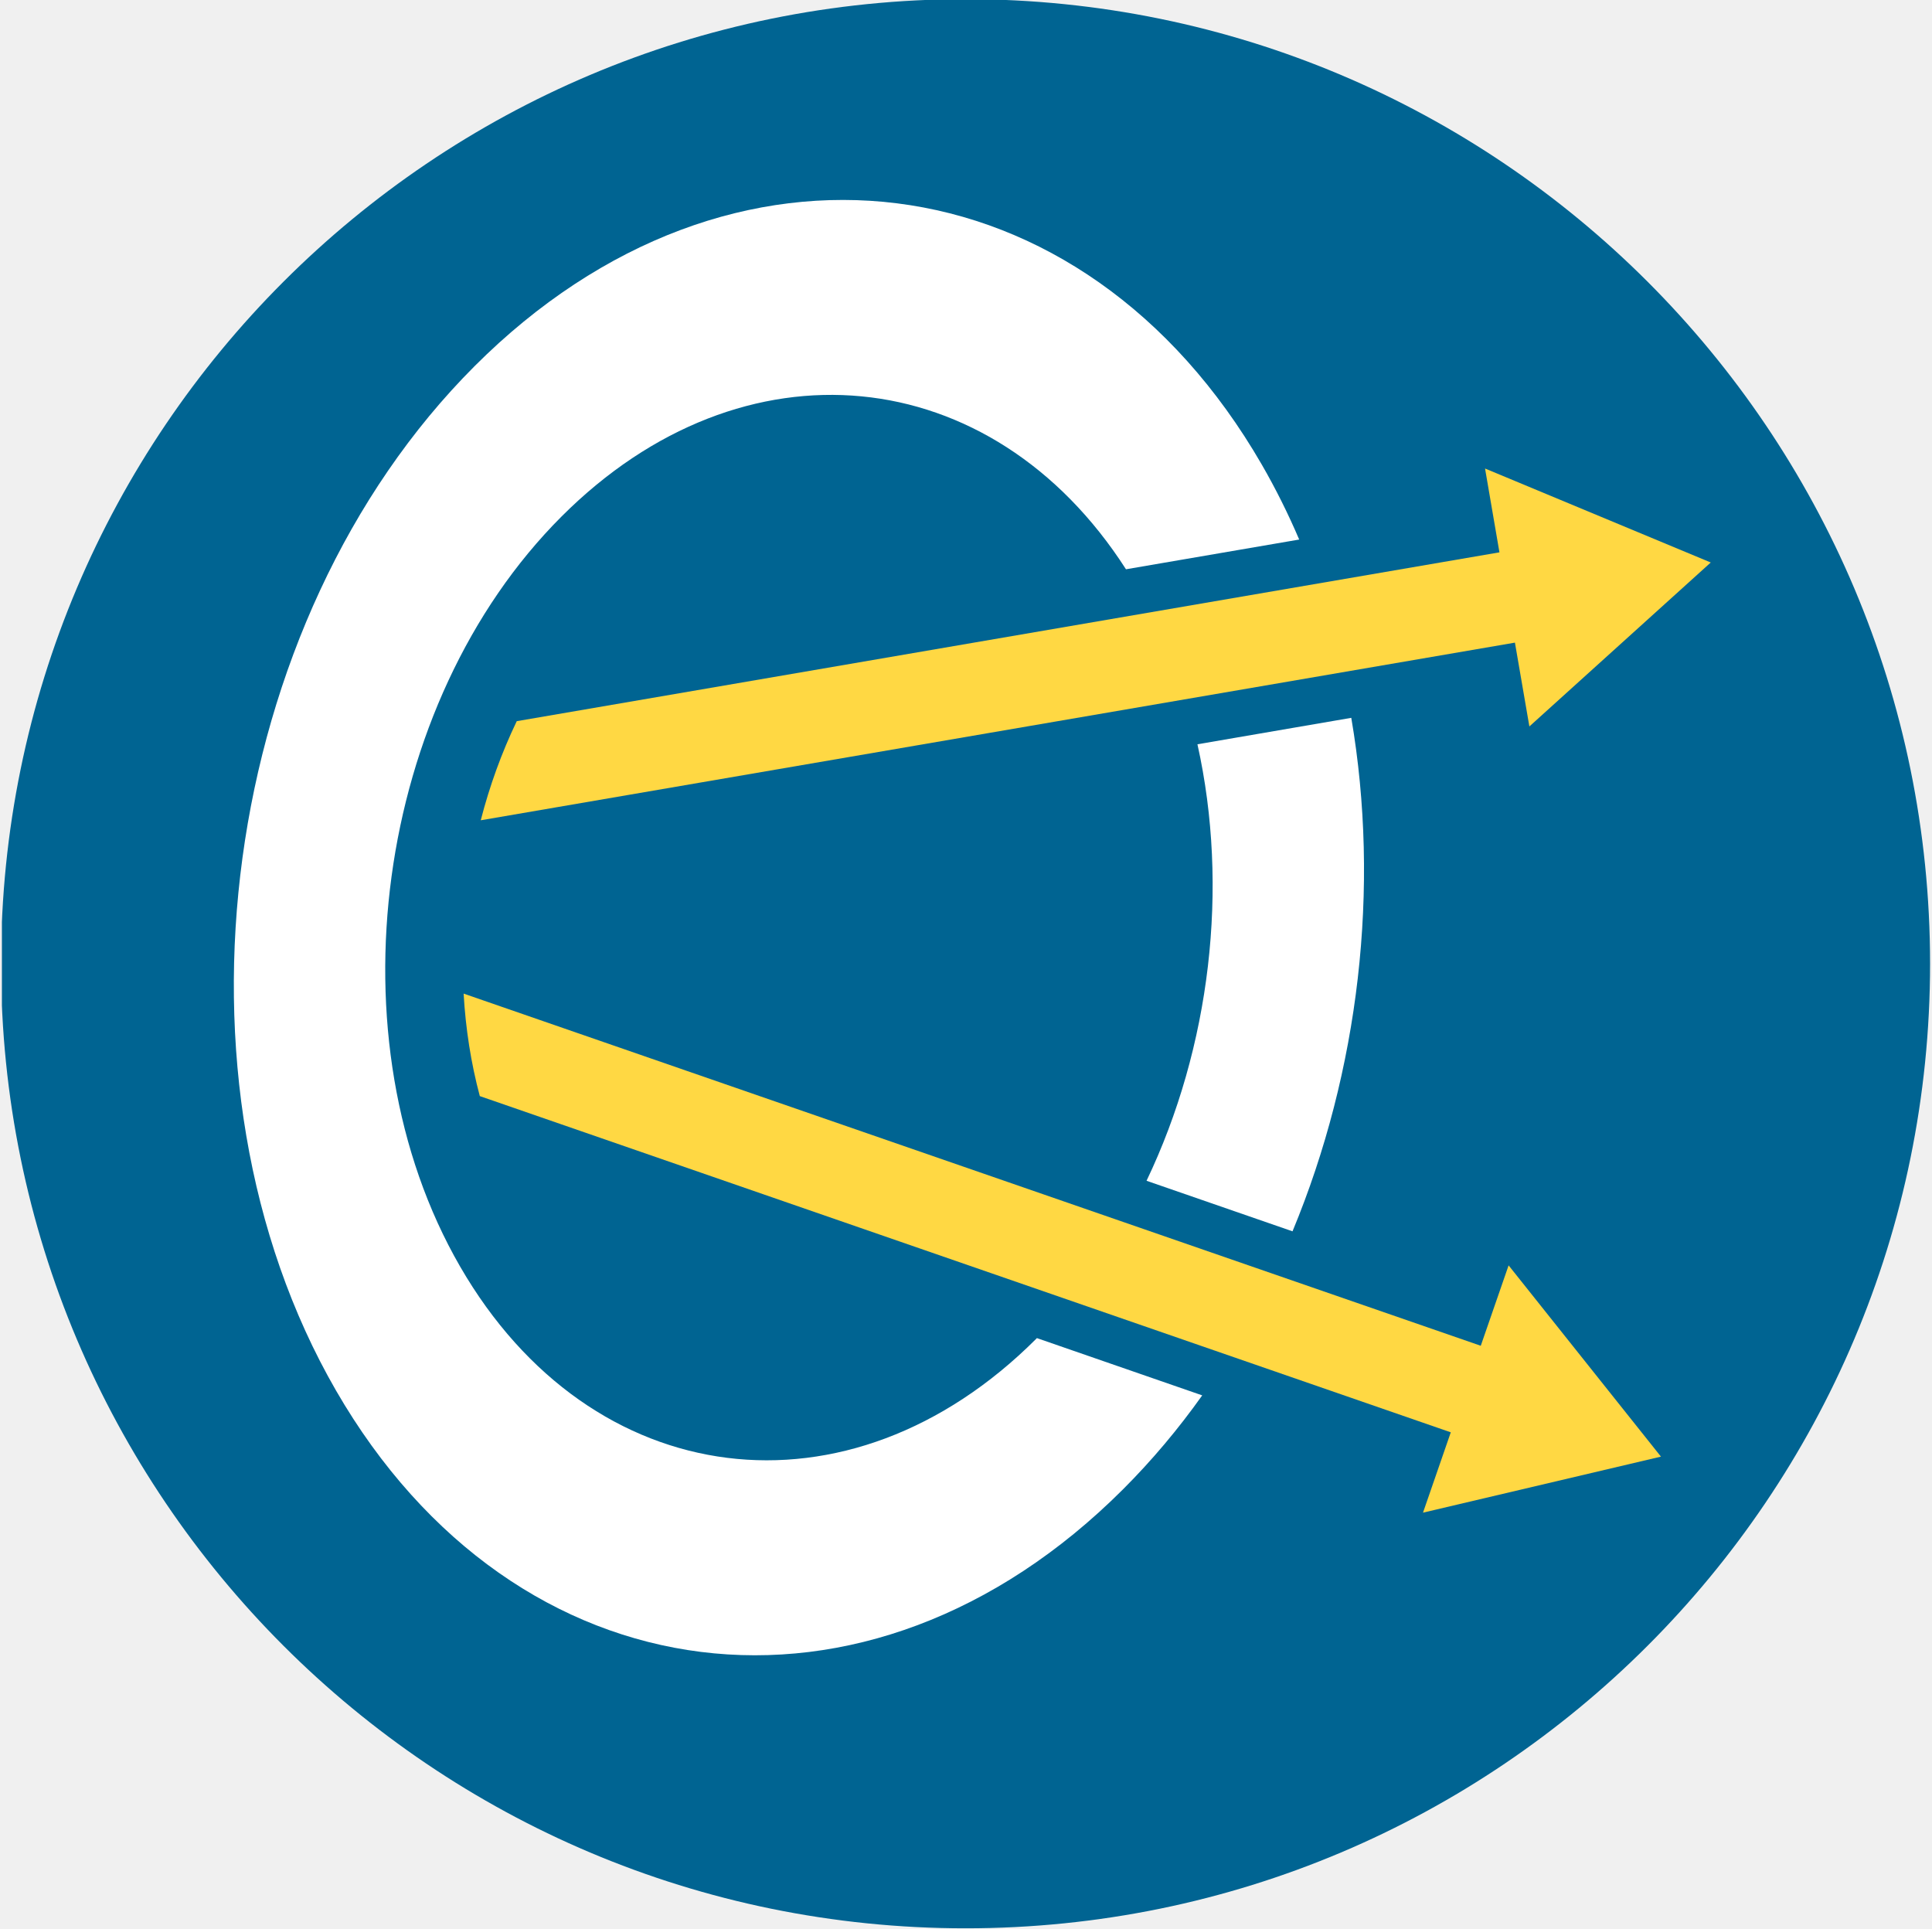
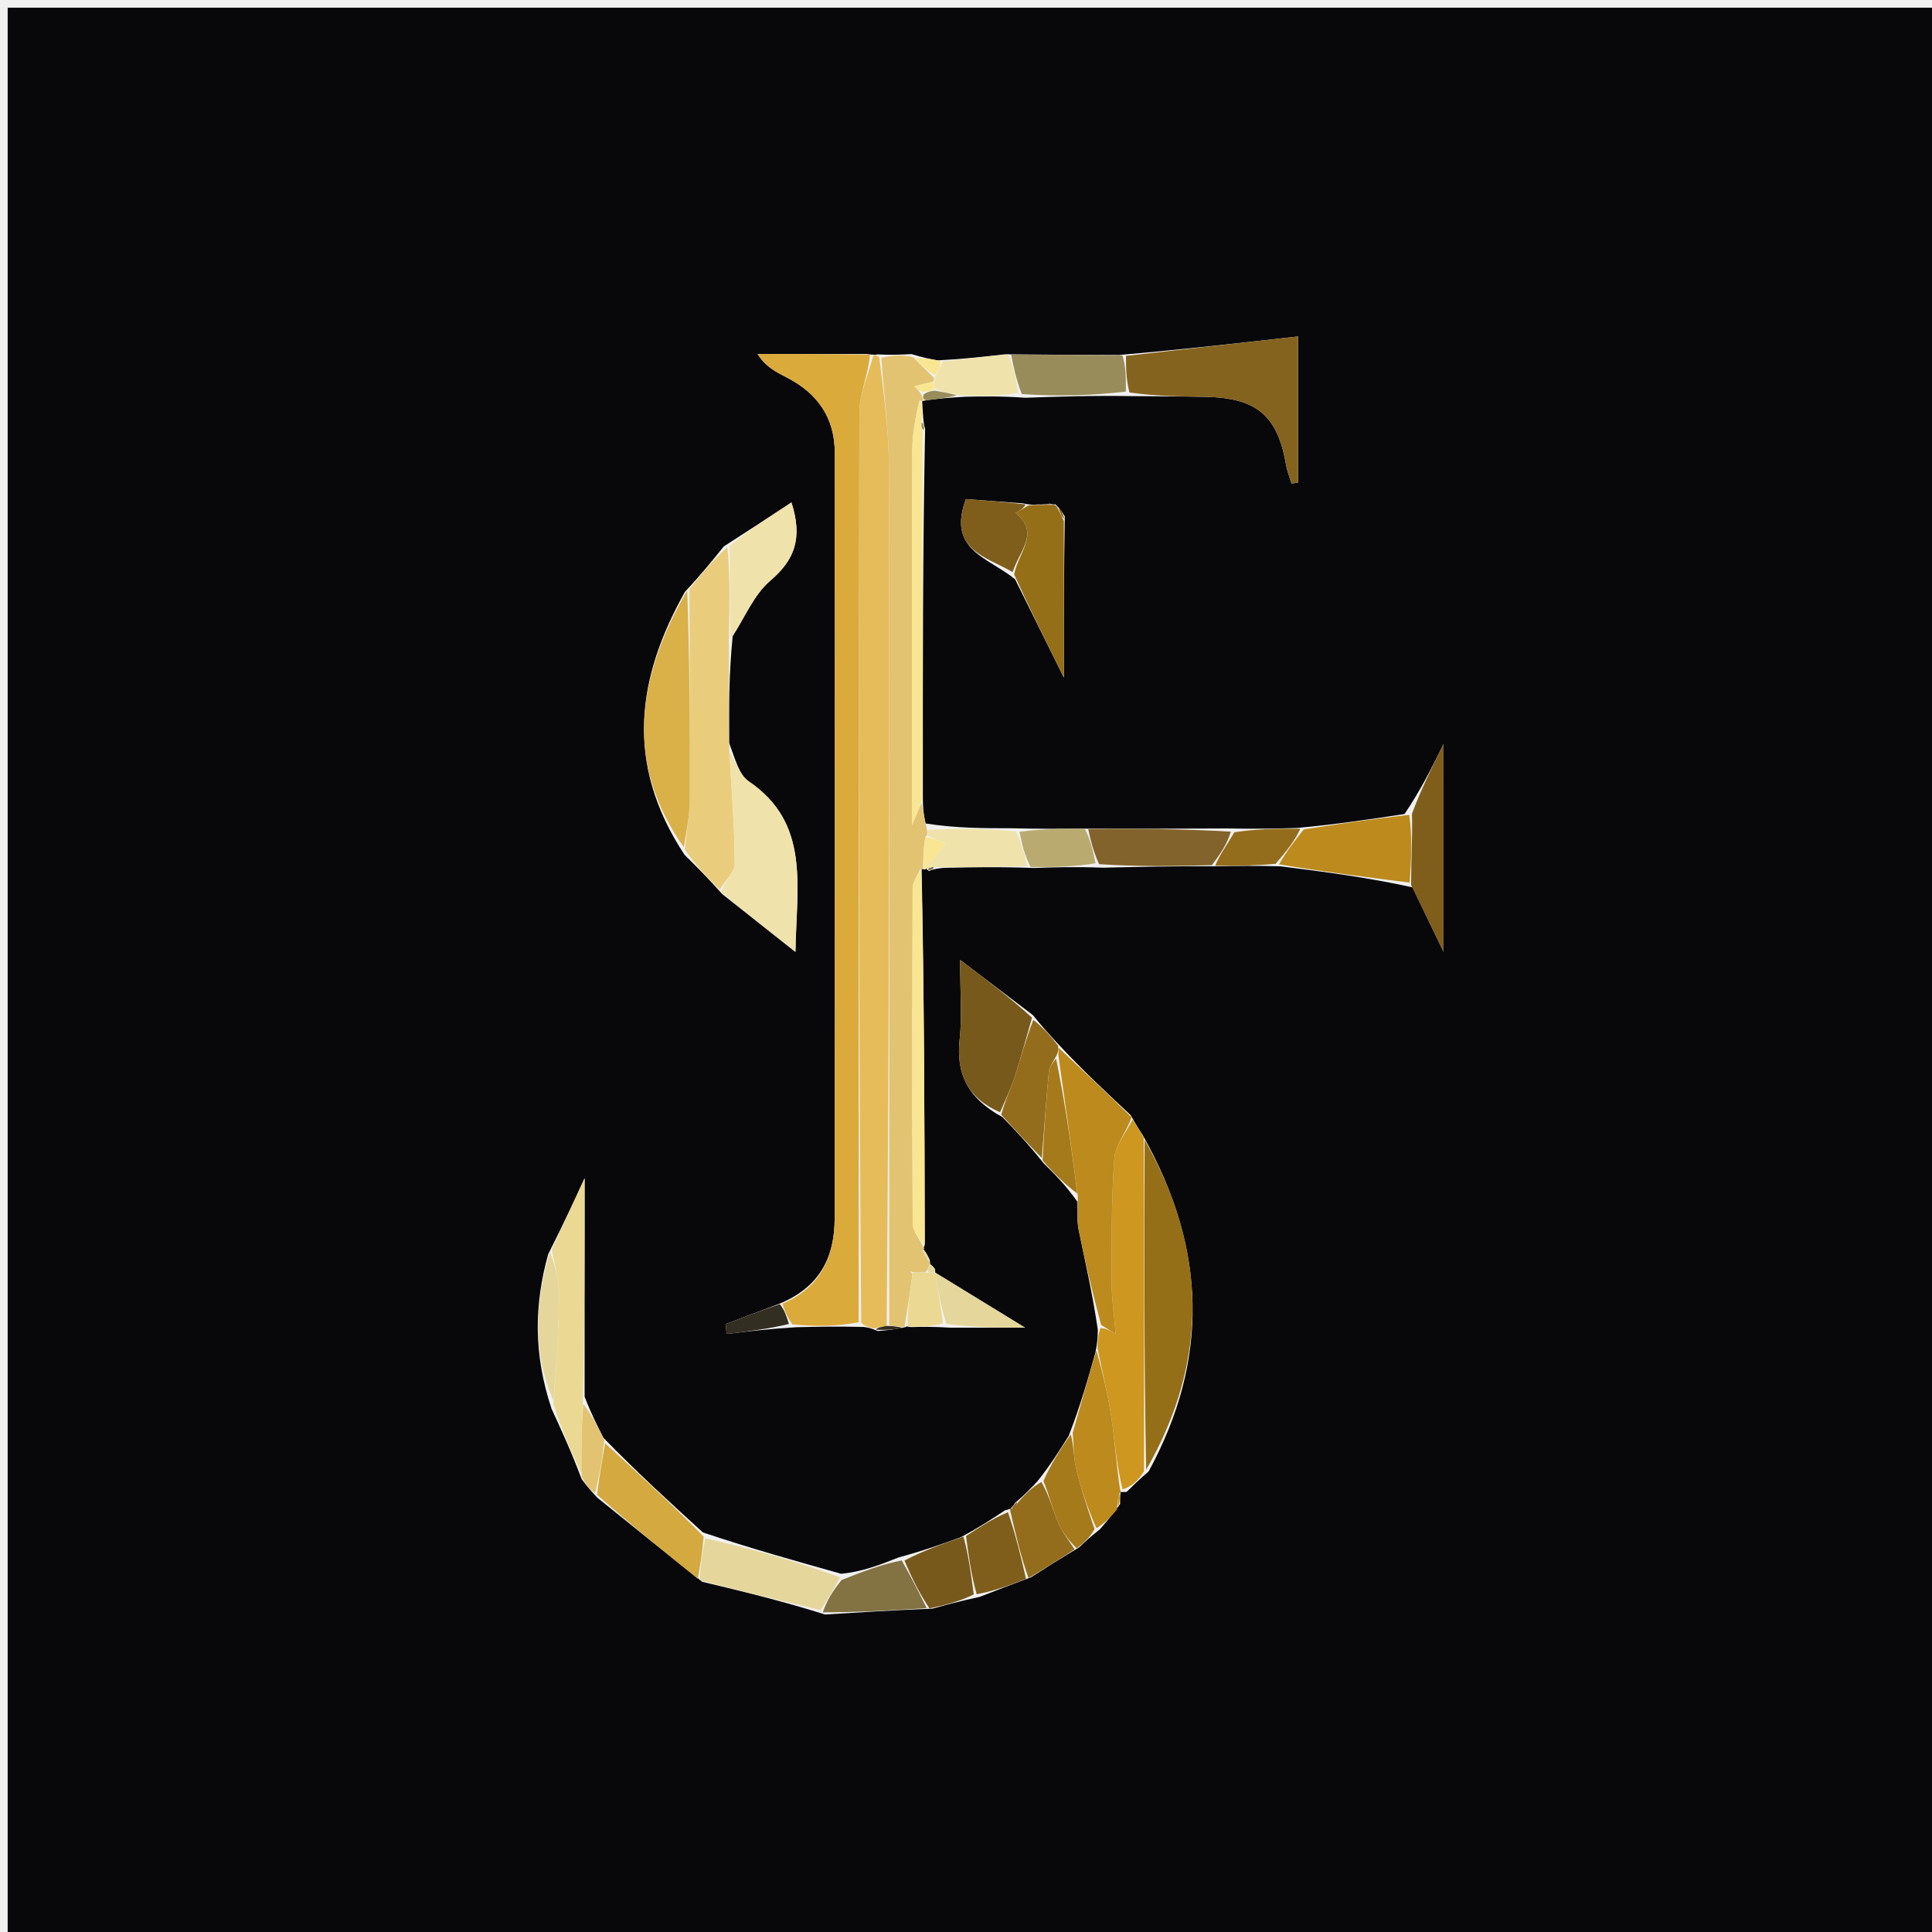
- <svg xmlns="http://www.w3.org/2000/svg" width="100%" height="100%" viewBox="0 0 508 507" version="1.1" xml:space="preserve" style="fill-rule:evenodd;clip-rule:evenodd;stroke-linejoin:round;stroke-miterlimit:2;">
-   <g transform="matrix(1,0,0,1,-1279,0)">
-     <g id="PhotonVision-Icon-BG" transform="matrix(0.264062,0,0,0.469444,1279.5,0)">
-       <rect x="0" y="0" width="1920" height="1080" style="fill:none;" />
-       <clipPath id="_clip1">
-         <rect x="0" y="0" width="1920" height="1080" />
-       </clipPath>
-       <g clip-path="url(#_clip1)">
-         <g transform="matrix(4.27015,0,0,2.40196,-20444.8,-3235.56)">
-           <circle cx="5012.55" cy="1571.77" r="224.918" style="fill:rgb(0,100,146);" />
-         </g>
-         <g transform="matrix(4.95901,0,0,2.78944,-13955,-10313.5)">
-           <path d="M3055.09,3977.51C3050.3,3984.25 3045,3990.56 3039.21,3996.35C2987.91,4047.65 2917.1,4038.77 2881.16,3976.54C2845.23,3914.3 2857.71,3822.13 2909.01,3770.83C2960.31,3719.53 3031.13,3728.41 3067.06,3790.64C3069.85,3795.48 3072.35,3800.49 3074.56,3805.67L3039.78,3811.64C3012.82,3769.64 2962.9,3764.58 2926.45,3801.04C2888.89,3838.59 2879.76,3906.07 2906.07,3951.63C2932.37,3997.19 2984.22,4003.69 3021.77,3966.14L3021.89,3966.01L3055.09,3977.51ZM3085.02,3841.47C3090.86,3875.56 3086.6,3912.35 3073.22,3944.57L3043.91,3934.42C3056.74,3907.59 3060.53,3875.54 3054.13,3846.78L3085.02,3841.47Z" style="fill:white;" />
-         </g>
-         <g transform="matrix(4.95901,0,0,2.78944,-13955,-3827.86)">
-           <path d="M2906.78,1571.77L3111.02,1642.48L3116.61,1626.34L3147.2,1664.74L3099.42,1675.99L3105,1659.86L2910.03,1592.35C2908.25,1585.69 2907.18,1578.77 2906.78,1571.77ZM2917.45,1517.07L3114.77,1483.17L3111.88,1466.34L3157.2,1485.21L3120.78,1518.13L3117.88,1501.3L2910.22,1536.97C2911.99,1530.09 2914.41,1523.4 2917.45,1517.07Z" style="fill:rgb(255,216,67);" />
-         </g>
-       </g>
-     </g>
-   </g>
+ <svg xmlns="http://www.w3.org/2000/svg" version="1.1" id="Layer_1" x="0px" y="0px" width="100%" viewBox="0 0 252 252" enable-background="new 0 0 252 252" xml:space="preserve">
+   <path fill="#08080A" opacity="1" stroke="none" d=" M136,253   C90.667,253 45.833,253 1,253   C1,169 1,85 1,1   C85,1 169,1 253,1   C253,85 253,169 253,253   C214.167,253 175.333,253 136,253  M121.245,164.858   C121.245,164.858 121.388,164.87 121.245,164.261   C120.971,163.712 120.697,163.164 120.343,162.86   C120.343,162.86 120.594,162.913 120.629,161.972   C120.586,145.655 120.542,129.339 120.209,113.196   C120.209,113.196 120.398,113.476 120.765,113.38   C120.765,113.38 120.962,113.056 120.756,113.191   C120.756,113.191 120.879,113.404 121.16,113.621   C121.478,113.476 121.795,113.331 123.02,113.199   C126.677,113.123 130.335,113.046 134.862,113.214   C137.562,113.125 140.262,113.036 143.876,113.178   C148.606,113.069 153.337,112.959 158.945,112.993   C161.329,112.95 163.713,112.906 167.002,112.997   C172.625,113.707 178.248,114.417 184.236,115.74   C185.578,118.525 186.92,121.311 188.294,124.16   C188.294,115.061 188.294,106.045 188.294,97.045   C186.737,100.176 185.322,103.022 183.203,106.175   C178.82,106.843 174.437,107.511 169.162,107.998   C166.444,108.069 163.725,108.139 160.081,108.058   C154.033,108.084 147.985,108.109 141.039,108.081   C138.344,108.102 135.649,108.124 132.044,108.034   C128.361,108.035 124.679,108.035 120.714,107.407   C120.54,106.515 120.366,105.624 120.373,103.843   C120.363,87.977 120.352,72.111 120.667,55.944   C120.562,55.547 120.456,55.15 120.393,54.092   C120.347,53.432 120.302,52.771 120.285,52.31   C120.285,52.31 120.485,52.287 121.245,52.148   C122.514,52.003 123.783,51.858 125.916,51.748   C128.221,51.701 130.525,51.655 133.743,51.882   C138.112,51.732 142.48,51.581 147.77,51.669   C150.932,51.699 154.094,51.699 157.255,51.763   C163.938,51.899 166.642,54.219 167.751,60.651   C167.893,61.473 168.22,62.264 168.462,63.069   C168.746,63.028 169.029,62.986 169.313,62.945   C169.313,56.485 169.313,50.025 169.313,43.884   C161.613,44.754 154.24,45.586 145.958,46.305   C141.269,46.289 136.58,46.273 131.081,46.212   C128.385,46.521 125.688,46.83 122.306,47.005   C121.408,46.842 120.51,46.678 118.899,46.189   C117.601,46.254 116.303,46.318 114.462,46.228   C114.279,46.27 114.096,46.313 113.014,46.174   C108.281,46.174 103.548,46.174 98.815,46.174   C99.874,47.863 101.244,48.53 102.599,49.226   C106.636,51.298 108.891,54.473 108.89,59.145   C108.88,92.397 108.919,125.649 108.87,158.901   C108.863,163.885 107.016,167.974 101.36,170.168   C99.12,171.013 96.879,171.859 94.639,172.705   C94.687,173.134 94.736,173.564 94.784,173.993   C97.521,173.664 100.257,173.334 103.89,173.114   C106.593,173.053 109.296,172.992 112.654,173.083   C113.098,173.14 113.541,173.197 114.496,173.616   C115.687,173.508 116.878,173.4 118.197,173.08   C118.197,173.08 117.993,172.939 118.815,173.098   C120.207,173.064 121.599,173.029 123.885,173.172   C127.257,173.172 130.628,173.172 133.698,173.172   C129.549,170.631 125.773,168.318 122,166   C122,166 121.996,166.003 121.944,165.483   C121.722,165.228 121.5,164.973 121.245,164.858  M131.788,196.816   C131.788,196.816 131.719,196.808 131.077,197.006   C129.385,198.123 127.694,199.241 125.324,200.508   C122.873,201.39 120.423,202.273 117.238,203.134   C114.857,204.076 112.475,205.018 109.711,205.273   C103.839,203.628 97.966,201.984 91.683,199.882   C87.429,196.006 83.175,192.13 78.712,187.543   C77.923,186.001 77.134,184.458 76.253,182.17   C76.253,172.26 76.253,162.35 76.253,153.683   C75.195,155.981 73.584,159.481 71.499,163.6   C69.685,170.12 69.551,176.6 71.95,183.772   C73.255,186.608 74.561,189.443 75.867,192.93   C76.378,193.608 76.889,194.286 77.912,195.353   C82.279,198.878 86.646,202.404 91.604,206.322   C96.749,207.554 101.893,208.786 107.614,210.585   C112.034,210.309 116.453,210.032 121.605,209.826   C123.427,209.33 125.248,208.834 127.822,208.276   C129.825,207.497 131.828,206.718 134.49,205.728   C136.383,204.517 138.275,203.305 140.739,201.849   C141.482,201.143 142.225,200.437 143.47,199.469   C144.209,198.615 144.947,197.761 146.103,196.179   C146.099,195.626 146.096,195.074 146.164,194.616   C146.164,194.616 146.283,194.603 146.941,194.605   C147.713,193.843 148.484,193.081 149.826,191.919   C157.726,177.406 157.447,162.993 149.074,148.098   C148.625,147.41 148.175,146.722 147.466,145.44   C144.335,142.519 141.205,139.598 137.93,136.08   C136.974,135.043 136.018,134.006 134.715,132.393   C131.906,130.262 129.096,128.131 125.237,125.204   C125.237,129.629 125.496,132.603 125.177,135.514   C124.677,140.066 126.215,143.25 130.756,145.709   C132.466,147.489 134.177,149.27 136.093,151.699   C137.52,153.105 138.947,154.512 140.529,156.746   C140.576,157.974 140.458,159.235 140.698,160.424   C141.526,164.518 142.478,168.587 143.192,173.444   C143.178,174.244 143.163,175.044 142.876,176.452   C141.891,179.93 140.906,183.407 139.393,187.286   C138.215,189.167 137.038,191.049 135.33,193.193   C134.526,194.061 133.723,194.929 132.418,196.007   C132.218,196.297 132.018,196.588 131.788,196.816  M135.274,65.798   C134.898,65.841 134.523,65.884 133.391,65.651   C130.864,65.463 128.336,65.276 125.986,65.102   C123.514,71.764 128.834,72.653 132.398,75.554   C134.379,79.547 136.359,83.539 138.765,88.39   C138.765,81.029 138.765,74.501 138.888,67.364   C138.597,66.874 138.306,66.384 137.659,65.774   C137.659,65.774 137.29,65.844 136.936,65.687   C136.569,65.754 136.203,65.821 135.274,65.798  M89.274,111.478   C90.807,113.001 92.339,114.524 94.213,116.628   C97.235,119.014 100.256,121.399 103.755,124.161   C103.89,115.502 105.711,107.382 97.653,101.907   C96.427,101.074 95.94,99.153 95.081,96.832   C95.077,92.401 95.073,87.971 95.566,82.984   C97.163,80.534 98.323,77.57 100.459,75.755   C103.67,73.028 104.718,70.171 103.232,65.539   C100.345,67.427 97.661,69.183 94.411,71.273   C92.917,73.12 91.423,74.967 89.34,77.195   C83.071,88.361 81.426,99.57 89.274,111.478  z" />
+   <path fill="#E6BC5A" opacity="1" stroke="none" d=" M113.985,173.254   C113.541,173.197 113.098,173.14 112.331,172.543   C112.009,132.606 111.974,93.209 112.089,53.812   C112.097,51.325 113.278,48.841 113.913,46.355   C114.096,46.313 114.279,46.27 114.691,46.61   C115.275,51.56 115.929,56.126 115.939,60.694   C116.023,98.09 115.988,135.486 115.654,172.945   C114.874,173.09 114.43,173.172 113.985,173.254  z" />
+   <path fill="#DAAA3B" opacity="1" stroke="none" d=" M113.463,46.264   C113.278,48.841 112.097,51.325 112.089,53.812   C111.974,93.209 112.009,132.606 112.004,172.467   C109.296,172.992 106.593,173.053 103.349,172.747   C102.558,171.602 102.309,170.824 102.059,170.046   C107.016,167.974 108.863,163.885 108.87,158.901   C108.919,125.649 108.88,92.397 108.89,59.145   C108.891,54.473 106.636,51.298 102.599,49.226   C101.244,48.53 99.874,47.863 98.815,46.174   C103.548,46.174 108.281,46.174 113.463,46.264  z" />
+   <path fill="#E2C371" opacity="1" stroke="none" d=" M115.988,172.882   C115.988,135.486 116.023,98.09 115.939,60.694   C115.929,56.126 115.275,51.56 114.962,46.687   C116.303,46.318 117.601,46.254 119.097,46.566   C120.132,47.669 120.968,48.397 121.811,49.282   C121.817,49.44 121.864,49.754 121.58,49.8   C120.612,50.028 119.929,50.209 119.246,50.39   C119.541,50.66 119.836,50.929 120.189,51.481   C120.326,51.938 120.405,52.113 120.485,52.287   C120.485,52.287 120.285,52.31 119.946,52.269   C119.392,54.427 118.997,56.625 118.99,58.825   C118.937,74.689 118.961,90.553 118.961,107.636   C119.707,105.878 119.95,105.305 120.193,104.733   C120.366,105.624 120.54,106.515 120.851,107.966   C120.988,108.525 120.978,109.015 120.708,109.171   C120.424,110.71 120.411,112.093 120.398,113.476   C120.398,113.476 120.209,113.196 120.023,113.392   C119.559,114.342 119.04,115.095 119.037,115.849   C118.981,130.416 118.95,144.983 119.047,159.549   C119.055,160.674 120.055,161.792 120.594,162.913   C120.594,162.913 120.343,162.86 120.33,163.079   C120.674,163.822 121.031,164.346 121.388,164.87   C121.388,164.87 121.245,164.858 121.165,165.095   C121.034,165.539 120.982,165.747 120.609,165.96   C119.857,165.978 119.427,165.991 118.956,165.918   C118.914,165.833 118.694,165.821 118.694,165.821   C118.694,165.821 119.003,165.998 118.997,166.392   C118.659,168.837 118.326,170.888 117.993,172.939   C117.993,172.939 118.197,173.08 117.794,173.082   C116.923,173.017 116.456,172.95 115.988,172.882  z" />
+   <path fill="#EACD7C" opacity="1" stroke="none" d=" M95.069,83.54   C95.073,87.971 95.077,92.401 95.121,97.665   C95.419,103.206 95.82,107.915 95.834,112.625   C95.837,113.764 94.56,114.906 93.871,116.047   C92.339,114.524 90.807,113.001 89.32,110.804   C89.576,108.189 89.957,106.25 89.966,104.308   C90.009,95.144 89.951,85.978 89.929,76.814   C91.423,74.967 92.917,73.12 94.881,71.363   C95.257,75.482 95.163,79.511 95.069,83.54  z" />
+   <path fill="#956F17" opacity="1" stroke="none" d=" M149.298,148.677   C157.447,162.993 157.726,177.406 149.5,191.707   C149.215,177.222 149.256,162.949 149.298,148.677  z" />
+   <path fill="#84631F" opacity="1" stroke="none" d=" M146.867,46.419   C154.24,45.586 161.613,44.754 169.313,43.884   C169.313,50.025 169.313,56.485 169.313,62.945   C169.029,62.986 168.746,63.028 168.462,63.069   C168.22,62.264 167.893,61.473 167.751,60.651   C166.642,54.219 163.938,51.899 157.255,51.763   C154.094,51.699 150.932,51.699 147.314,51.195   C146.861,49.287 146.864,47.853 146.867,46.419  z" />
+   <path fill="#CD9720" opacity="1" stroke="none" d=" M149.186,148.387   C149.256,162.949 149.215,177.222 149.215,191.907   C148.484,193.081 147.713,193.843 146.419,194.276   C145.595,190.912 145.414,187.86 144.957,184.85   C144.498,181.826 143.763,178.844 143.149,175.844   C143.163,175.044 143.178,174.244 143.541,173.218   C144.396,173.299 144.9,173.608 145.525,173.989   C145.319,171.502 144.991,169.351 144.993,167.201   C144.995,161.821 144.957,156.427 145.35,151.069   C145.477,149.342 146.897,147.71 147.726,146.034   C148.175,146.722 148.625,147.41 149.186,148.387  z" />
+   <path fill="#BC8A1D" opacity="1" stroke="none" d=" M147.596,145.737   C146.897,147.71 145.477,149.342 145.35,151.069   C144.957,156.427 144.995,161.821 144.993,167.201   C144.991,169.351 145.319,171.502 145.525,173.989   C144.9,173.608 144.396,173.299 143.637,172.828   C142.478,168.587 141.526,164.518 140.698,160.424   C140.458,159.235 140.576,157.974 140.586,156.086   C139.774,149.616 138.906,143.807 138.053,137.668   C138.072,137.118 138.073,136.898 138.074,136.677   C141.205,139.598 144.335,142.519 147.596,145.737  z" />
+   <path fill="#DAB048" opacity="1" stroke="none" d=" M89.635,77.004   C89.951,85.978 90.009,95.144 89.966,104.308   C89.957,106.25 89.576,108.189 89.193,110.499   C81.426,99.57 83.071,88.361 89.635,77.004  z" />
+   <path fill="#EFE2AB" opacity="1" stroke="none" d=" M94.042,116.337   C94.56,114.906 95.837,113.764 95.834,112.625   C95.82,107.915 95.419,103.206 95.136,98.116   C95.94,99.153 96.427,101.074 97.653,101.907   C105.711,107.382 103.89,115.502 103.755,124.161   C100.256,121.399 97.235,119.014 94.042,116.337  z" />
+   <path fill="#78591C" opacity="1" stroke="none" d=" M130.443,145.077   C126.215,143.25 124.677,140.066 125.177,135.514   C125.496,132.603 125.237,129.629 125.237,125.204   C129.096,128.131 131.906,130.262 134.611,132.743   C133.786,135.584 133.13,138.096 132.321,140.558   C131.814,142.103 131.077,143.573 130.443,145.077  z" />
+   <path fill="#EBD993" opacity="1" stroke="none" d=" M71.973,162.982   C73.584,159.481 75.195,155.981 76.253,153.683   C76.253,162.35 76.253,172.26 76.024,182.753   C75.82,186.317 75.843,189.298 75.866,192.279   C74.561,189.443 73.255,186.608 72.188,183.115   C72.605,177.833 72.898,173.209 72.909,168.585   C72.914,166.718 72.303,164.85 71.973,162.982  z" />
+   <path fill="#D4A93F" opacity="1" stroke="none" d=" M78.922,188.255   C83.175,192.13 87.429,196.006 91.784,200.431   C91.595,202.63 91.304,204.279 91.013,205.929   C86.646,202.404 82.279,198.878 77.87,194.962   C78.193,192.465 78.557,190.36 78.922,188.255  z" />
+   <path fill="#E5D69B" opacity="1" stroke="none" d=" M91.308,206.126   C91.304,204.279 91.595,202.63 91.99,200.66   C97.966,201.984 103.839,203.628 109.58,205.745   C108.645,207.485 107.841,208.752 107.038,210.019   C101.893,208.786 96.749,207.554 91.308,206.126  z" />
+   <path fill="#BC8A1D" opacity="1" stroke="none" d=" M143.013,176.148   C143.763,178.844 144.498,181.826 144.957,184.85   C145.414,187.86 145.595,190.912 146.09,194.274   C146.283,194.603 146.164,194.616 145.997,194.802   C145.782,195.628 145.734,196.268 145.686,196.907   C144.947,197.761 144.209,198.615 143.018,199.327   C141.82,196.644 140.968,194.127 140.366,191.552   C140.013,190.044 140.056,188.443 139.921,186.884   C140.906,183.407 141.891,179.93 143.013,176.148  z" />
+   <path fill="#956F17" opacity="1" stroke="none" d=" M134.147,65.927   C134.523,65.884 134.898,65.841 135.919,65.86   C136.806,65.896 137.048,65.87 137.29,65.844   C137.29,65.844 137.659,65.774 137.869,66.116   C138.307,66.963 138.536,67.469 138.765,67.974   C138.765,74.501 138.765,81.029 138.765,88.39   C136.359,83.539 134.379,79.547 132.276,74.912   C132.932,71.844 135.699,69.503 132.468,66.906   C133.028,66.579 133.588,66.253 134.147,65.927  z" />
+   <path fill="#BC8A1D" opacity="1" stroke="none" d=" M170.054,108.179   C174.437,107.511 178.82,106.843 183.82,106.289   C184.248,109.311 184.059,112.219 183.871,115.126   C178.248,114.417 172.625,113.707 166.833,112.741   C167.793,111.049 168.923,109.614 170.054,108.179  z" />
+   <path fill="#7F5E1C" opacity="1" stroke="none" d=" M184.053,115.433   C184.059,112.219 184.248,109.311 184.172,106.136   C185.322,103.022 186.737,100.176 188.294,97.045   C188.294,106.045 188.294,115.061 188.294,124.16   C186.92,121.311 185.578,118.525 184.053,115.433  z" />
+   <path fill="#82632B" opacity="1" stroke="none" d=" M158.068,112.85   C153.337,112.959 148.606,113.069 143.357,112.716   C142.537,110.881 142.237,109.508 141.937,108.135   C147.985,108.109 154.033,108.084 160.543,108.479   C160.026,110.217 159.047,111.533 158.068,112.85  z" />
+   <path fill="#988C5B" opacity="1" stroke="none" d=" M146.413,46.362   C146.864,47.853 146.861,49.287 146.853,51.076   C142.48,51.581 138.112,51.732 133.273,51.396   C132.498,49.359 132.194,47.808 131.89,46.258   C136.58,46.273 141.269,46.289 146.413,46.362  z" />
+   <path fill="#EFE2AB" opacity="1" stroke="none" d=" M95.318,83.262   C95.163,79.511 95.257,75.482 95.164,71.195   C97.661,69.183 100.345,67.427 103.232,65.539   C104.718,70.171 103.67,73.028 100.459,75.755   C98.323,77.57 97.163,80.534 95.318,83.262  z" />
+   <path fill="#946D1C" opacity="1" stroke="none" d=" M130.6,145.393   C131.077,143.573 131.814,142.103 132.321,140.558   C133.13,138.096 133.786,135.584 134.784,133.031   C136.018,134.006 136.974,135.043 138.002,136.379   C138.073,136.898 138.072,137.118 137.77,137.745   C137.24,138.7 136.857,139.232 136.805,139.795   C136.46,143.543 136.185,147.298 135.887,151.05   C134.177,149.27 132.466,147.489 130.6,145.393  z" />
+   <path fill="#837242" opacity="1" stroke="none" d=" M107.326,210.302   C107.841,208.752 108.645,207.485 109.771,206.089   C112.475,205.018 114.857,204.076 117.613,203.533   C118.949,205.873 119.911,207.815 120.873,209.756   C116.453,210.032 112.034,210.309 107.326,210.302  z" />
+   <path fill="#7F5E1C" opacity="1" stroke="none" d=" M133.769,65.789   C133.588,66.253 133.028,66.579 132.468,66.906   C135.699,69.503 132.932,71.844 132.085,74.629   C128.834,72.653 123.514,71.764 125.986,65.102   C128.336,65.276 130.864,65.463 133.769,65.789  z" />
+   <path fill="#7F5E1C" opacity="1" stroke="none" d=" M126.003,200.358   C127.694,199.241 129.385,198.123 131.47,197.242   C132.52,200.298 133.176,203.119 133.831,205.939   C131.828,206.718 129.825,207.497 127.388,207.941   C126.637,205.19 126.32,202.774 126.003,200.358  z" />
+   <path fill="#78591C" opacity="1" stroke="none" d=" M125.663,200.433   C126.32,202.774 126.637,205.19 127.012,207.972   C125.248,208.834 123.427,209.33 121.239,209.791   C119.911,207.815 118.949,205.873 117.98,203.543   C120.423,202.273 122.873,201.39 125.663,200.433  z" />
+   <path fill="#946D1C" opacity="1" stroke="none" d=" M134.161,205.833   C133.176,203.119 132.52,200.298 131.791,197.143   C131.719,196.808 131.788,196.816 132.041,196.728   C132.503,196.359 132.711,196.078 132.919,195.798   C133.723,194.929 134.526,194.061 135.835,193.298   C136.907,195.182 137.357,197.009 138.078,198.723   C138.584,199.927 139.458,200.975 140.168,202.093   C138.275,203.305 136.383,204.517 134.161,205.833  z" />
+   <path fill="#F9E693" opacity="1" stroke="none" d=" M120.283,104.288   C119.95,105.305 119.707,105.878 118.961,107.636   C118.961,90.553 118.937,74.689 118.99,58.825   C118.997,56.625 119.392,54.427 119.932,52.169   C120.302,52.771 120.347,53.432 120.24,54.795   C120.172,55.747 120.257,55.996 120.341,56.245   C120.352,72.111 120.363,87.977 120.283,104.288  z" />
+   <path fill="#EFE2AB" opacity="1" stroke="none" d=" M120.978,109.015   C120.978,109.015 120.988,108.525 120.992,108.28   C124.679,108.035 128.361,108.035 132.52,108.446   C133.328,110.229 133.66,111.599 133.992,112.97   C130.335,113.046 126.677,113.123 122.234,113.113   C121.258,113.152 121.069,113.278 120.879,113.404   C120.879,113.404 120.756,113.191 121.048,112.918   C122.005,111.758 122.671,110.871 123.336,109.984   C122.55,109.661 121.764,109.338 120.978,109.015  z" />
+   <path fill="#EFE2AB" opacity="1" stroke="none" d=" M131.486,46.235   C132.194,47.808 132.498,49.359 132.816,51.258   C130.525,51.655 128.221,51.701 125.204,51.567   C123.637,51.243 122.781,51.1 121.923,50.655   C121.902,50.154 121.883,49.954 121.864,49.754   C121.864,49.754 121.817,49.44 122.044,49.089   C122.511,48.204 122.751,47.671 122.992,47.139   C125.688,46.83 128.385,46.521 131.486,46.235  z" />
+   <path fill="#F9E693" opacity="1" stroke="none" d=" M120.612,162.442   C120.055,161.792 119.055,160.674 119.047,159.549   C118.95,144.983 118.981,130.416 119.037,115.849   C119.04,115.095 119.559,114.342 120.169,113.306   C120.542,129.339 120.586,145.655 120.612,162.442  z" />
+   <path fill="#A57A1B" opacity="1" stroke="none" d=" M135.99,151.375   C136.185,147.298 136.46,143.543 136.805,139.795   C136.857,139.232 137.24,138.7 137.753,138.075   C138.906,143.807 139.774,149.616 140.509,155.672   C138.947,154.512 137.52,153.105 135.99,151.375  z" />
+   <path fill="#A57A1B" opacity="1" stroke="none" d=" M140.453,201.971   C139.458,200.975 138.584,199.927 138.078,198.723   C137.357,197.009 136.907,195.182 136.101,193.166   C137.038,191.049 138.215,189.167 139.657,187.085   C140.056,188.443 140.013,190.044 140.366,191.552   C140.968,194.127 141.82,196.644 142.767,199.458   C142.225,200.437 141.482,201.143 140.453,201.971  z" />
+   <path fill="#E5D69B" opacity="1" stroke="none" d=" M71.736,163.291   C72.303,164.85 72.914,166.718 72.909,168.585   C72.898,173.209 72.605,177.833 72.194,182.738   C69.551,176.6 69.685,170.12 71.736,163.291  z" />
+   <path fill="#B9AA6F" opacity="1" stroke="none" d=" M134.427,113.092   C133.66,111.599 133.328,110.229 132.975,108.502   C135.649,108.124 138.344,108.102 141.488,108.108   C142.237,109.508 142.537,110.881 142.899,112.6   C140.262,113.036 137.562,113.125 134.427,113.092  z" />
+   <path fill="#946D1C" opacity="1" stroke="none" d=" M158.507,112.922   C159.047,111.533 160.026,110.217 161.006,108.555   C163.725,108.139 166.444,108.069 169.608,108.089   C168.923,109.614 167.793,111.049 166.38,112.674   C163.713,112.906 161.329,112.95 158.507,112.922  z" />
+   <path fill="#E5D69B" opacity="1" stroke="none" d=" M121.996,166.005   C125.773,168.318 129.549,170.631 133.698,173.172   C130.628,173.172 127.257,173.172 123.438,172.687   C122.66,170.136 122.328,168.07 121.996,166.005  z" />
+   <path fill="#E2C371" opacity="1" stroke="none" d=" M78.817,187.899   C78.557,190.36 78.193,192.465 77.614,194.767   C76.889,194.286 76.378,193.608 75.866,192.604   C75.843,189.298 75.82,186.317 76.071,183.126   C77.134,184.458 77.923,186.001 78.817,187.899  z" />
+   <path fill="#EBD993" opacity="1" stroke="none" d=" M121.998,166.002   C122.328,168.07 122.66,170.136 122.991,172.598   C121.599,173.029 120.207,173.064 118.404,173.019   C118.326,170.888 118.659,168.837 118.996,166.393   C119,166 118.998,166.003 118.998,166.003   C119.427,165.991 119.857,165.978 120.875,165.978   C121.641,165.994 121.818,165.998 121.996,166.003   C121.996,166.003 122,166 121.998,166.002  z" />
+   <path fill="#332E22" opacity="1" stroke="none" d=" M101.71,170.107   C102.309,170.824 102.558,171.602 102.901,172.692   C100.257,173.334 97.521,173.664 94.784,173.993   C94.736,173.564 94.687,173.134 94.639,172.705   C96.879,171.859 99.12,171.013 101.71,170.107  z" />
+   <path fill="#F9E693" opacity="1" stroke="none" d=" M120.708,109.171   C121.764,109.338 122.55,109.661 123.336,109.984   C122.671,110.871 122.005,111.758 121.151,112.851   C120.962,113.056 120.765,113.38 120.581,113.428   C120.411,112.093 120.424,110.71 120.708,109.171  z" />
+   <path fill="#F9E693" opacity="1" stroke="none" d=" M122.649,47.072   C122.751,47.671 122.511,48.204 122.038,48.931   C120.968,48.397 120.132,47.669 119.453,46.729   C120.51,46.678 121.408,46.842 122.649,47.072  z" />
+   <path fill="#988C5B" opacity="1" stroke="none" d=" M121.925,50.956   C122.781,51.1 123.637,51.243 124.772,51.55   C123.783,51.858 122.514,52.003 120.865,52.218   C120.405,52.113 120.326,51.938 120.486,51.422   C121.125,51.039 121.525,50.998 121.925,50.956  z" />
+   <path fill="#332E22" opacity="1" stroke="none" d=" M115.654,172.945   C116.456,172.95 116.923,173.017 117.729,173.188   C116.878,173.4 115.687,173.508 114.241,173.435   C114.43,173.172 114.874,173.09 115.654,172.945  z" />
+   <path fill="#E5D69B" opacity="1" stroke="none" d=" M121.316,164.565   C121.031,164.346 120.674,163.822 120.37,162.957   C120.697,163.164 120.971,163.712 121.316,164.565  z" />
+   <path fill="#CD9720" opacity="1" stroke="none" d=" M145.895,196.543   C145.734,196.268 145.782,195.628 145.961,194.755   C146.096,195.074 146.099,195.626 145.895,196.543  z" />
+   <path fill="#7F5E1C" opacity="1" stroke="none" d=" M138.827,67.669   C138.536,67.469 138.307,66.963 138.047,66.176   C138.306,66.384 138.597,66.874 138.827,67.669  z" />
+   <path fill="#E5D69B" opacity="1" stroke="none" d=" M121.97,165.743   C121.818,165.998 121.641,165.994 121.198,165.972   C120.982,165.747 121.034,165.539 121.182,165.025   C121.5,164.973 121.722,165.228 121.97,165.743  z" />
+   <path fill="#988C5B" opacity="1" stroke="none" d=" M120.504,56.095   C120.257,55.996 120.172,55.747 120.219,55.126   C120.456,55.15 120.562,55.547 120.504,56.095  z" />
+   <path fill="#7F5E1C" opacity="1" stroke="none" d=" M137.113,65.765   C137.048,65.87 136.806,65.896 136.2,65.906   C136.203,65.821 136.569,65.754 137.113,65.765  z" />
+   <path fill="#7F5E1C" opacity="1" stroke="none" d=" M132.669,195.902   C132.711,196.078 132.503,196.359 132.056,196.76   C132.018,196.588 132.218,196.297 132.669,195.902  z" />
+   <path fill="#756C47" opacity="1" stroke="none" d=" M121.02,113.512   C121.069,113.278 121.258,113.152 121.78,113.106   C121.795,113.331 121.478,113.476 121.02,113.512  z" />
+   <path fill="#F9E693" opacity="1" stroke="none" d=" M121.923,50.655   C121.525,50.998 121.125,51.039 120.428,51.14   C119.836,50.929 119.541,50.66 119.246,50.39   C119.929,50.209 120.612,50.028 121.58,49.8   C121.883,49.954 121.902,50.154 121.923,50.655  z" />
+   <path fill="#EBD993" opacity="1" stroke="none" d=" M119.002,165.999   C119.003,165.998 118.694,165.821 118.694,165.821   C118.694,165.821 118.914,165.833 118.956,165.918   C118.998,166.003 119,166 119.002,165.999  z" />
</svg>
